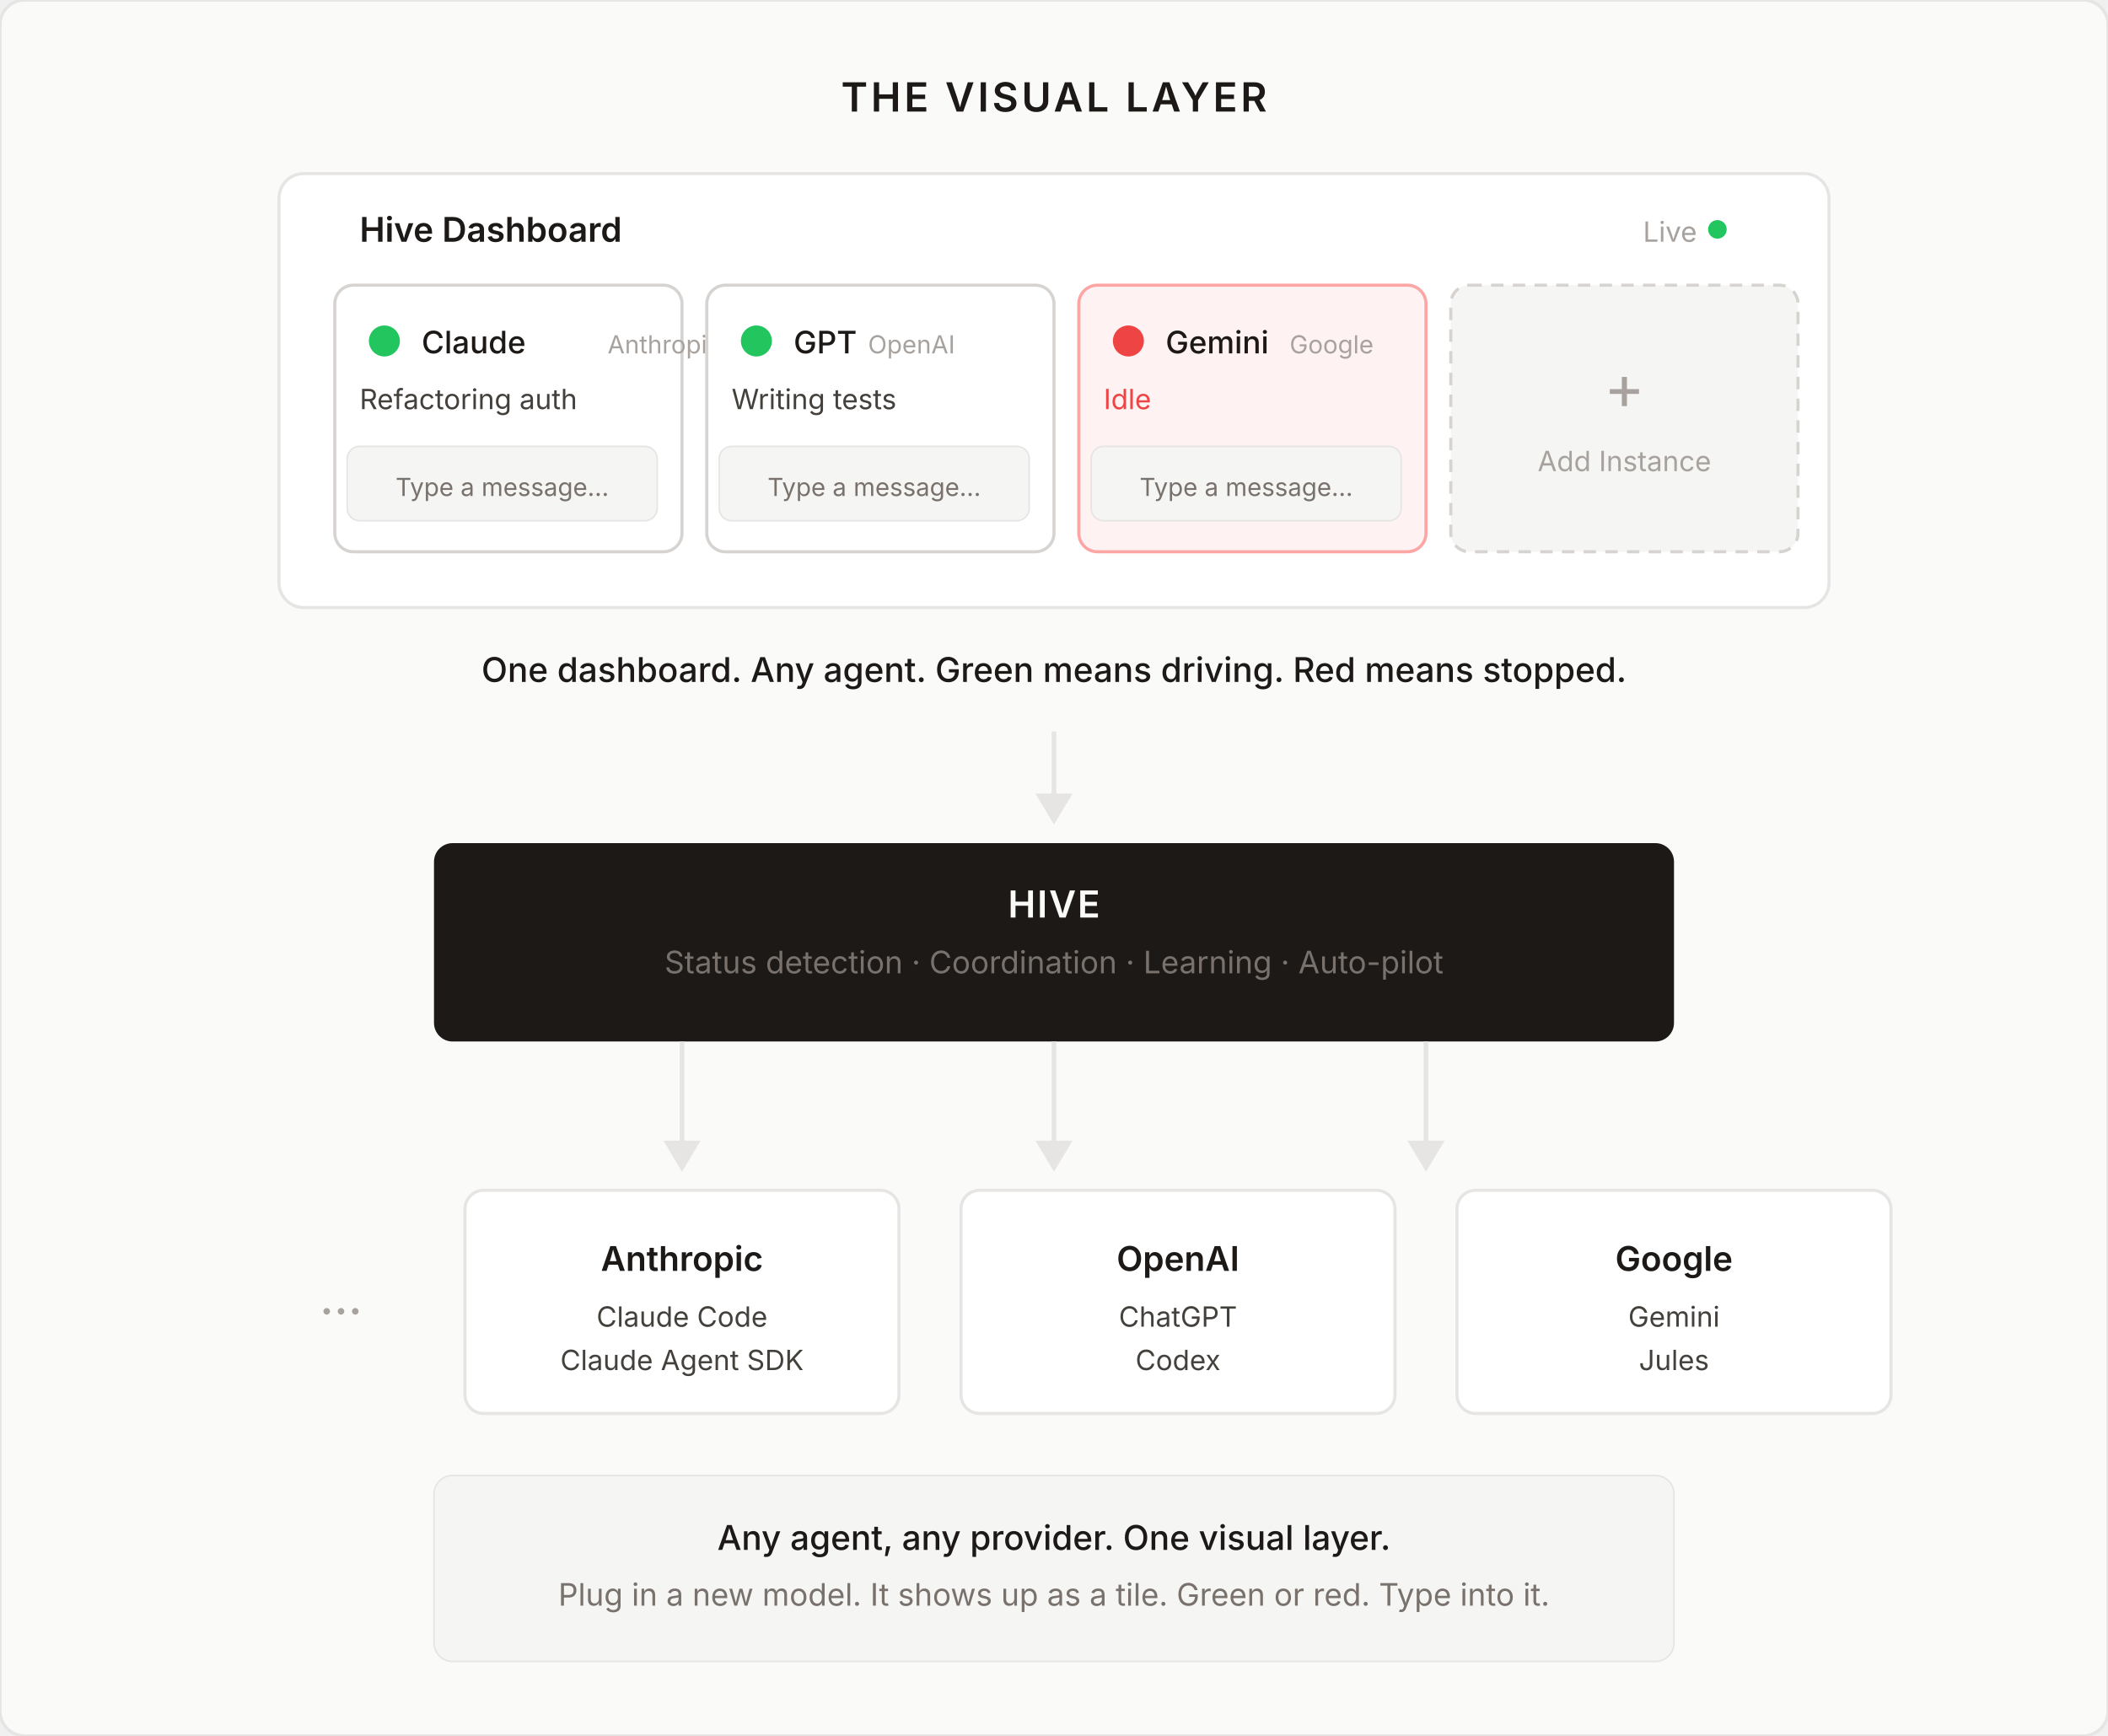
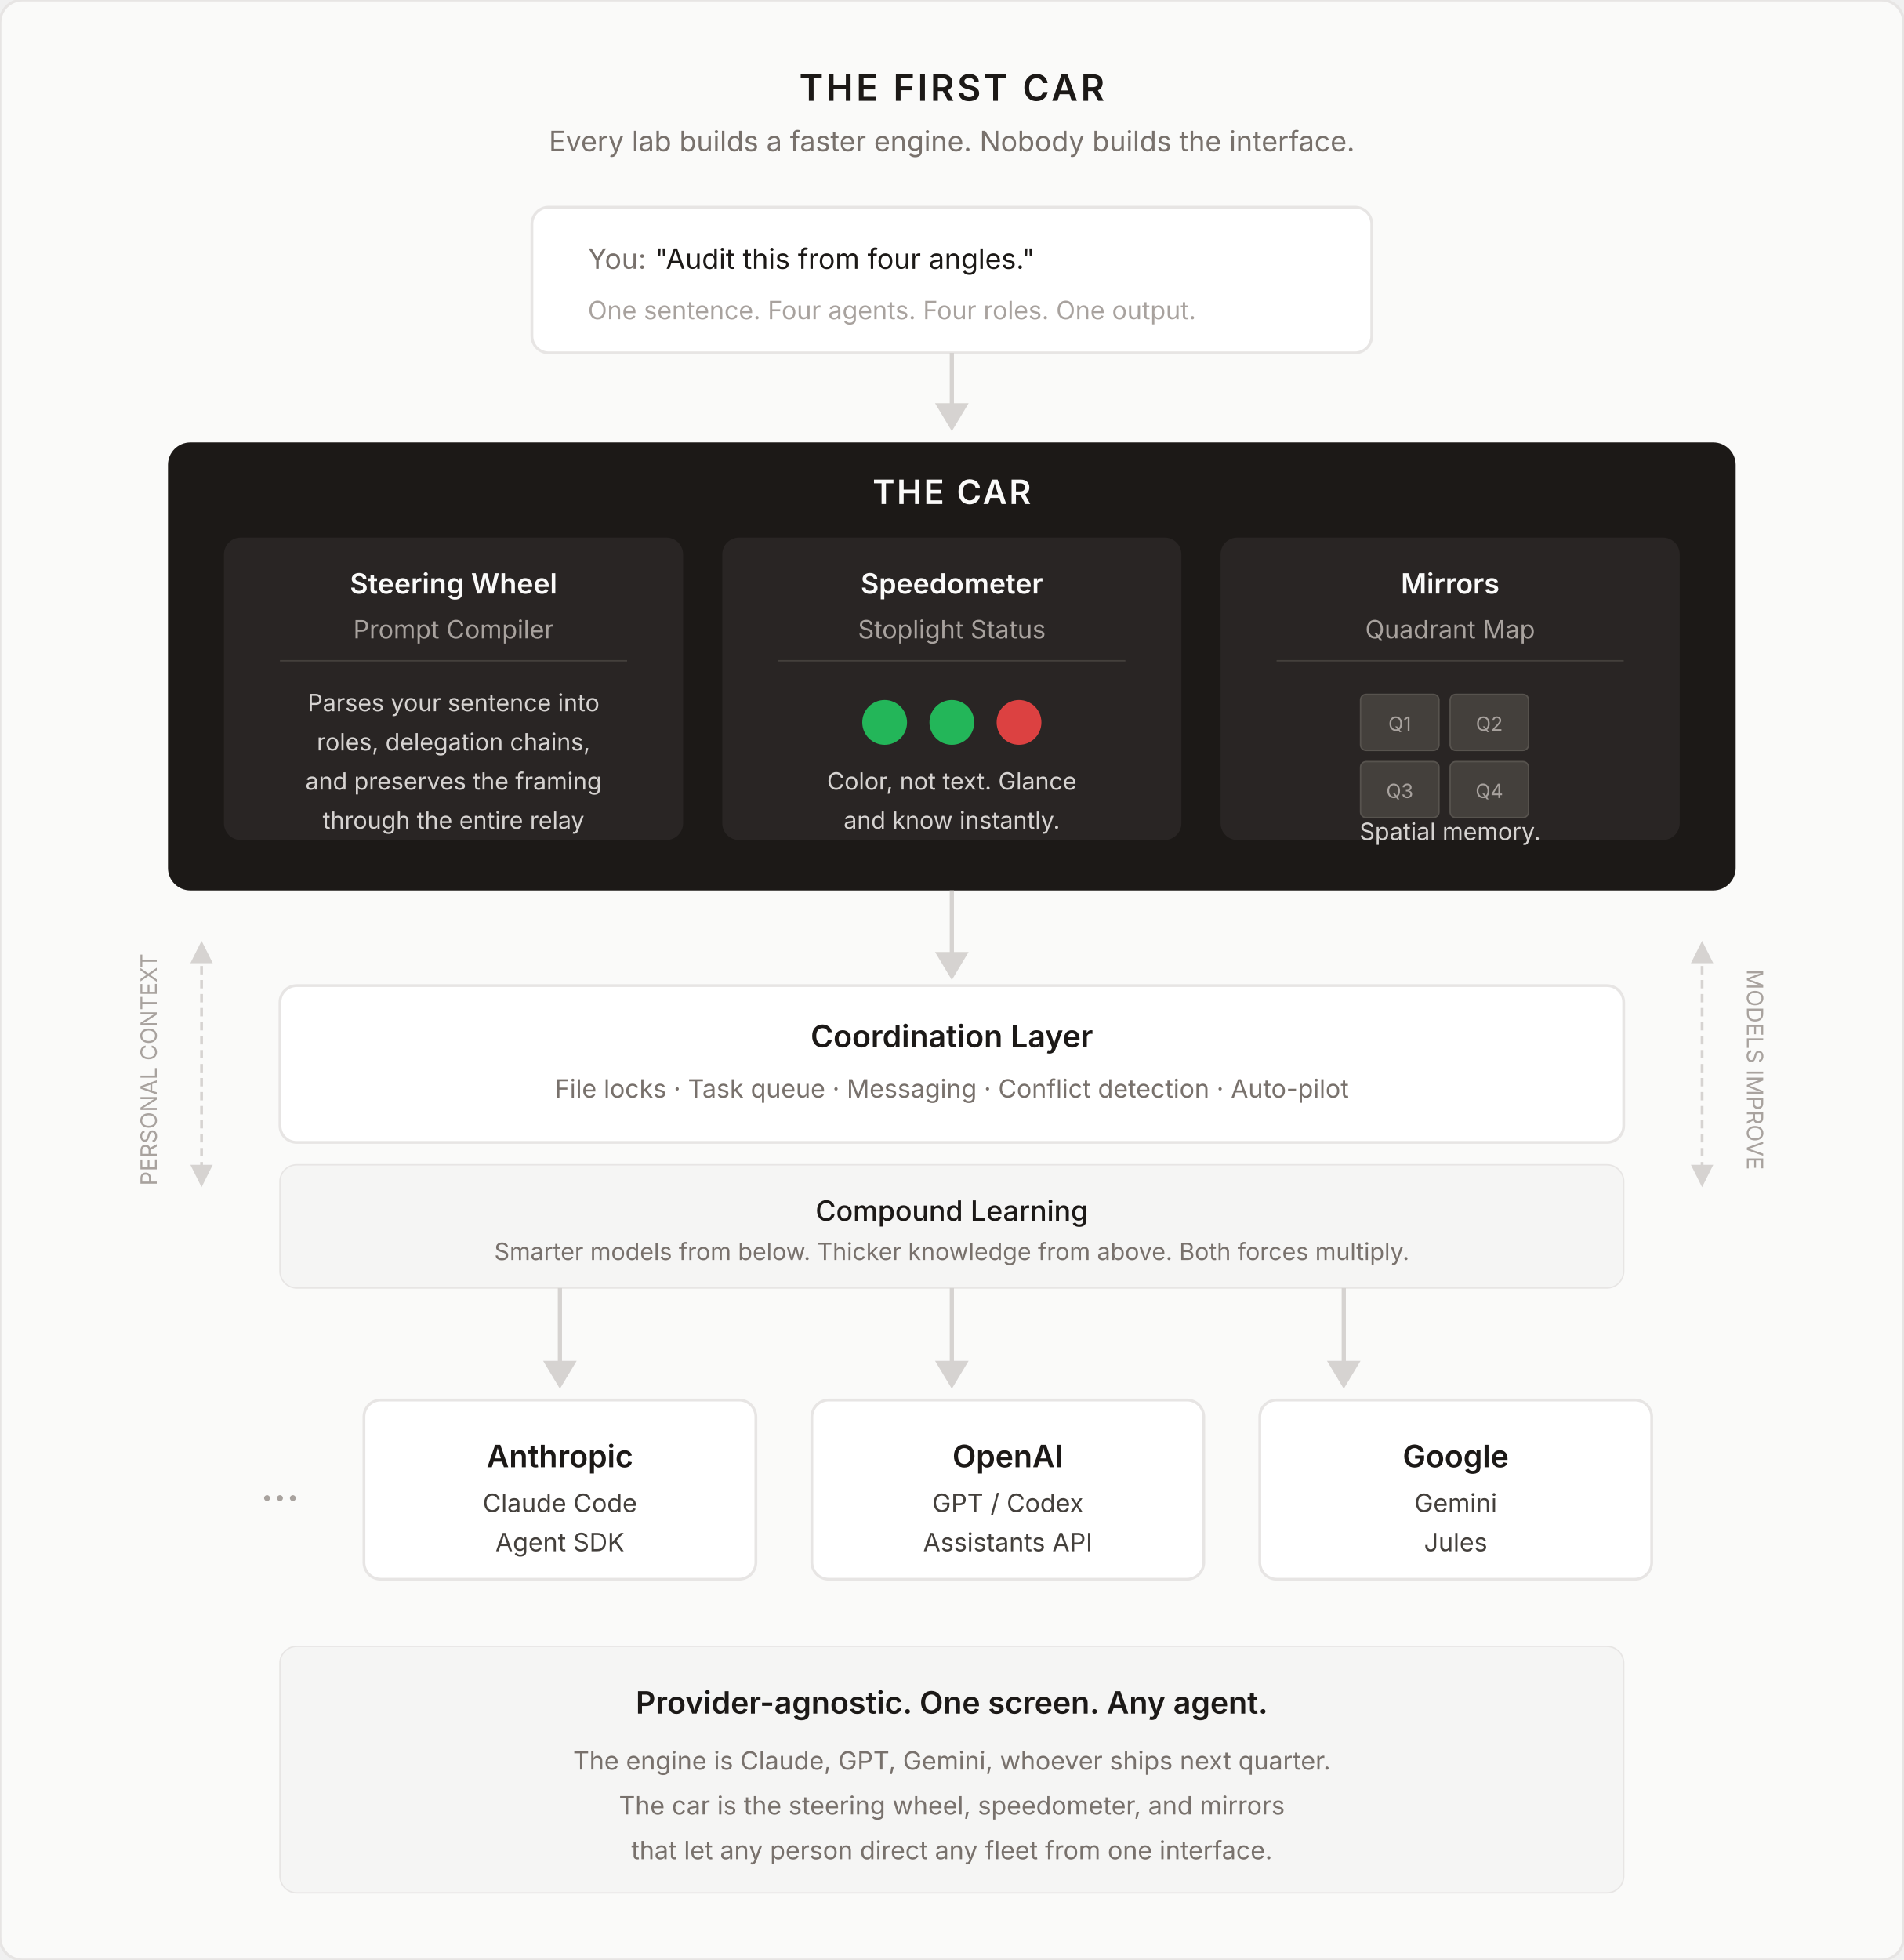
- <svg xmlns="http://www.w3.org/2000/svg" viewBox="0 0 680 560" fill="none">
+ <svg xmlns="http://www.w3.org/2000/svg" viewBox="0 0 680 700" fill="none">
  <style>
    text { font-family: -apple-system, BlinkMacSystemFont, 'Segoe UI', sans-serif; }
  </style>
-   <rect width="680" height="560" rx="8" fill="#fafaf9" stroke="#e7e5e4" stroke-width="1" />
-   <text x="340" y="36" text-anchor="middle" font-size="13" font-weight="600" fill="#1c1917" letter-spacing="0.08em">THE VISUAL LAYER</text>
-   <rect x="90" y="56" width="500" height="140" rx="8" fill="white" stroke="#e7e5e4" stroke-width="1" />
-   <text x="116" y="78" font-size="11" font-weight="600" fill="#1c1917">Hive Dashboard</text>
-   <text x="530" y="78" font-size="9" fill="#a8a29e">Live</text>
-   <circle cx="554" cy="74" r="3" fill="#22c55e" />
-   <rect x="108" y="92" width="112" height="86" rx="6" fill="white" stroke="#d6d3d1" stroke-width="1" />
-   <circle cx="124" cy="110" r="5" fill="#22c55e" />
-   <text x="136" y="114" font-size="10" font-weight="500" fill="#1c1917">Claude</text>
-   <text x="196" y="114" font-size="8" fill="#a8a29e">Anthropic</text>
-   <text x="116" y="132" font-size="9" fill="#44403c">Refactoring auth</text>
-   <rect x="112" y="144" width="100" height="24" rx="4" fill="#f5f5f4" stroke="#e7e5e4" stroke-width="0.5" />
-   <text x="162" y="160" text-anchor="middle" font-size="8" fill="#78716c">Type a message...</text>
-   <rect x="228" y="92" width="112" height="86" rx="6" fill="white" stroke="#d6d3d1" stroke-width="1" />
-   <circle cx="244" cy="110" r="5" fill="#22c55e" />
-   <text x="256" y="114" font-size="10" font-weight="500" fill="#1c1917">GPT</text>
-   <text x="280" y="114" font-size="8" fill="#a8a29e">OpenAI</text>
-   <text x="236" y="132" font-size="9" fill="#44403c">Writing tests</text>
-   <rect x="232" y="144" width="100" height="24" rx="4" fill="#f5f5f4" stroke="#e7e5e4" stroke-width="0.5" />
-   <text x="282" y="160" text-anchor="middle" font-size="8" fill="#78716c">Type a message...</text>
-   <rect x="348" y="92" width="112" height="86" rx="6" fill="#fef2f2" stroke="#fca5a5" stroke-width="1" />
-   <circle cx="364" cy="110" r="5" fill="#ef4444" />
-   <text x="376" y="114" font-size="10" font-weight="500" fill="#1c1917">Gemini</text>
-   <text x="416" y="114" font-size="8" fill="#a8a29e">Google</text>
-   <text x="356" y="132" font-size="9" fill="#ef4444">Idle</text>
-   <rect x="352" y="144" width="100" height="24" rx="4" fill="#f5f5f4" stroke="#e7e5e4" stroke-width="0.5" />
-   <text x="402" y="160" text-anchor="middle" font-size="8" fill="#78716c">Type a message...</text>
-   <rect x="468" y="92" width="112" height="86" rx="6" fill="#f5f5f4" stroke="#d6d3d1" stroke-width="1" stroke-dasharray="4,3" />
-   <text x="524" y="132" text-anchor="middle" font-size="20" fill="#a8a29e">+</text>
-   <text x="524" y="152" text-anchor="middle" font-size="9" fill="#a8a29e">Add Instance</text>
-   <text x="340" y="220" text-anchor="middle" font-size="11" font-weight="500" fill="#1c1917">One dashboard. Any agent. Green means driving. Red means stopped.</text>
-   <line x1="340" y1="236" x2="340" y2="260" stroke="#e7e5e4" stroke-width="1.5" />
-   <polygon points="334,256 340,266 346,256" fill="#e7e5e4" />
-   <rect x="140" y="272" width="400" height="64" rx="6" fill="#1c1917" />
-   <text x="340" y="296" text-anchor="middle" font-size="12" font-weight="600" fill="#fafaf9" letter-spacing="0.04em">HIVE</text>
-   <text x="340" y="314" text-anchor="middle" font-size="10" fill="#78716c">Status detection  ·  Coordination  ·  Learning  ·  Auto-pilot</text>
-   <line x1="220" y1="336" x2="220" y2="372" stroke="#e7e5e4" stroke-width="1.5" />
-   <polygon points="214,368 220,378 226,368" fill="#e7e5e4" />
-   <line x1="340" y1="336" x2="340" y2="372" stroke="#e7e5e4" stroke-width="1.5" />
-   <polygon points="334,368 340,378 346,368" fill="#e7e5e4" />
-   <line x1="460" y1="336" x2="460" y2="372" stroke="#e7e5e4" stroke-width="1.5" />
-   <polygon points="454,368 460,378 466,368" fill="#e7e5e4" />
-   <rect x="150" y="384" width="140" height="72" rx="6" fill="white" stroke="#e7e5e4" stroke-width="1" />
-   <text x="220" y="410" text-anchor="middle" font-size="11" font-weight="600" fill="#1c1917">Anthropic</text>
-   <text x="220" y="428" text-anchor="middle" font-size="9" fill="#44403c">Claude Code</text>
-   <text x="220" y="442" text-anchor="middle" font-size="9" fill="#44403c">Claude Agent SDK</text>
-   <rect x="310" y="384" width="140" height="72" rx="6" fill="white" stroke="#e7e5e4" stroke-width="1" />
-   <text x="380" y="410" text-anchor="middle" font-size="11" font-weight="600" fill="#1c1917">OpenAI</text>
-   <text x="380" y="428" text-anchor="middle" font-size="9" fill="#44403c">ChatGPT</text>
-   <text x="380" y="442" text-anchor="middle" font-size="9" fill="#44403c">Codex</text>
-   <rect x="470" y="384" width="140" height="72" rx="6" fill="white" stroke="#e7e5e4" stroke-width="1" />
-   <text x="540" y="410" text-anchor="middle" font-size="11" font-weight="600" fill="#1c1917">Google</text>
-   <text x="540" y="428" text-anchor="middle" font-size="9" fill="#44403c">Gemini</text>
-   <text x="540" y="442" text-anchor="middle" font-size="9" fill="#44403c">Jules</text>
-   <text x="110" y="424" text-anchor="middle" font-size="16" fill="#a8a29e">...</text>
-   <rect x="140" y="476" width="400" height="60" rx="6" fill="#f5f5f4" stroke="#e7e5e4" stroke-width="0.5" />
-   <text x="340" y="500" text-anchor="middle" font-size="11" font-weight="500" fill="#1c1917">Any agent, any provider. One visual layer.</text>
-   <text x="340" y="518" text-anchor="middle" font-size="10" fill="#78716c">Plug in a new model. It shows up as a tile. Green or red. Type into it.</text>
+   <rect width="680" height="700" rx="8" fill="#fafaf9" stroke="#e7e5e4" stroke-width="1" />
+   <text x="340" y="36" text-anchor="middle" font-size="13" font-weight="600" fill="#1c1917" letter-spacing="0.08em">THE FIRST CAR</text>
+   <text x="340" y="54" text-anchor="middle" font-size="10" fill="#78716c">Every lab builds a faster engine. Nobody builds the interface.</text>
+   <rect x="190" y="74" width="300" height="52" rx="6" fill="white" stroke="#e7e5e4" stroke-width="1" />
+   <text x="210" y="96" font-size="10" fill="#78716c">You:</text>
+   <text x="234" y="96" font-size="10" fill="#1c1917">"Audit this from four angles."</text>
+   <text x="210" y="114" font-size="9" fill="#a8a29e">One sentence. Four agents. Four roles. One output.</text>
+   <line x1="340" y1="126" x2="340" y2="148" stroke="#d6d3d1" stroke-width="1.5" />
+   <polygon points="334,144 340,154 346,144" fill="#d6d3d1" />
+   <rect x="60" y="158" width="560" height="160" rx="8" fill="#1c1917" />
+   <text x="340" y="180" text-anchor="middle" font-size="12" font-weight="600" fill="#fafaf9" letter-spacing="0.06em">THE CAR</text>
+   <rect x="80" y="192" width="164" height="108" rx="6" fill="#292524" />
+   <text x="162" y="212" text-anchor="middle" font-size="10" font-weight="600" fill="#fafaf9">Steering Wheel</text>
+   <text x="162" y="228" text-anchor="middle" font-size="9" fill="#a8a29e">Prompt Compiler</text>
+   <line x1="100" y1="236" x2="224" y2="236" stroke="#44403c" stroke-width="0.5" />
+   <text x="162" y="254" text-anchor="middle" font-size="8.5" fill="#d6d3d1">Parses your sentence into</text>
+   <text x="162" y="268" text-anchor="middle" font-size="8.5" fill="#d6d3d1">roles, delegation chains,</text>
+   <text x="162" y="282" text-anchor="middle" font-size="8.5" fill="#d6d3d1">and preserves the framing</text>
+   <text x="162" y="296" text-anchor="middle" font-size="8.5" fill="#d6d3d1">through the entire relay</text>
+   <rect x="258" y="192" width="164" height="108" rx="6" fill="#292524" />
+   <text x="340" y="212" text-anchor="middle" font-size="10" font-weight="600" fill="#fafaf9">Speedometer</text>
+   <text x="340" y="228" text-anchor="middle" font-size="9" fill="#a8a29e">Stoplight Status</text>
+   <line x1="278" y1="236" x2="402" y2="236" stroke="#44403c" stroke-width="0.5" />
+   <circle cx="316" cy="258" r="8" fill="#22c55e" opacity="0.9" />
+   <circle cx="340" cy="258" r="8" fill="#22c55e" opacity="0.9" />
+   <circle cx="364" cy="258" r="8" fill="#ef4444" opacity="0.9" />
+   <text x="340" y="282" text-anchor="middle" font-size="8.5" fill="#d6d3d1">Color, not text. Glance</text>
+   <text x="340" y="296" text-anchor="middle" font-size="8.5" fill="#d6d3d1">and know instantly.</text>
+   <rect x="436" y="192" width="164" height="108" rx="6" fill="#292524" />
+   <text x="518" y="212" text-anchor="middle" font-size="10" font-weight="600" fill="#fafaf9">Mirrors</text>
+   <text x="518" y="228" text-anchor="middle" font-size="9" fill="#a8a29e">Quadrant Map</text>
+   <line x1="456" y1="236" x2="580" y2="236" stroke="#44403c" stroke-width="0.5" />
+   <rect x="486" y="248" width="28" height="20" rx="2" fill="#44403c" stroke="#57534e" stroke-width="0.5" />
+   <text x="500" y="261" text-anchor="middle" font-size="7" fill="#a8a29e">Q1</text>
+   <rect x="518" y="248" width="28" height="20" rx="2" fill="#44403c" stroke="#57534e" stroke-width="0.5" />
+   <text x="532" y="261" text-anchor="middle" font-size="7" fill="#a8a29e">Q2</text>
+   <rect x="486" y="272" width="28" height="20" rx="2" fill="#44403c" stroke="#57534e" stroke-width="0.5" />
+   <text x="500" y="285" text-anchor="middle" font-size="7" fill="#a8a29e">Q3</text>
+   <rect x="518" y="272" width="28" height="20" rx="2" fill="#44403c" stroke="#57534e" stroke-width="0.5" />
+   <text x="532" y="285" text-anchor="middle" font-size="7" fill="#a8a29e">Q4</text>
+   <text x="518" y="300" text-anchor="middle" font-size="8.5" fill="#d6d3d1">Spatial memory.</text>
+   <line x1="340" y1="318" x2="340" y2="344" stroke="#d6d3d1" stroke-width="1.5" />
+   <polygon points="334,340 340,350 346,340" fill="#d6d3d1" />
+   <rect x="100" y="352" width="480" height="56" rx="6" fill="white" stroke="#e7e5e4" stroke-width="1" />
+   <text x="340" y="374" text-anchor="middle" font-size="11" font-weight="600" fill="#1c1917">Coordination Layer</text>
+   <text x="340" y="392" text-anchor="middle" font-size="9" fill="#78716c">File locks  ·  Task queue  ·  Messaging  ·  Conflict detection  ·  Auto-pilot</text>
+   <text x="56" y="382" text-anchor="middle" font-size="8" fill="#a8a29e" transform="rotate(-90, 56, 382)">PERSONAL CONTEXT</text>
+   <line x1="72" y1="340" x2="72" y2="420" stroke="#d6d3d1" stroke-width="1" stroke-dasharray="3,2" />
+   <polygon points="68,344 72,336 76,344" fill="#d6d3d1" />
+   <polygon points="68,416 72,424 76,416" fill="#d6d3d1" />
+   <text x="624" y="382" text-anchor="middle" font-size="8" fill="#a8a29e" transform="rotate(90, 624, 382)">MODELS IMPROVE</text>
+   <line x1="608" y1="340" x2="608" y2="420" stroke="#d6d3d1" stroke-width="1" stroke-dasharray="3,2" />
+   <polygon points="604,344 608,336 612,344" fill="#d6d3d1" />
+   <polygon points="604,416 608,424 612,416" fill="#d6d3d1" />
+   <rect x="100" y="416" width="480" height="44" rx="6" fill="#f5f5f4" stroke="#e7e5e4" stroke-width="0.5" />
+   <text x="340" y="436" text-anchor="middle" font-size="10" font-weight="500" fill="#1c1917">Compound Learning</text>
+   <text x="340" y="450" text-anchor="middle" font-size="8.5" fill="#78716c">Smarter models from below. Thicker knowledge from above. Both forces multiply.</text>
+   <line x1="200" y1="460" x2="200" y2="490" stroke="#d6d3d1" stroke-width="1.5" />
+   <polygon points="194,486 200,496 206,486" fill="#d6d3d1" />
+   <line x1="340" y1="460" x2="340" y2="490" stroke="#d6d3d1" stroke-width="1.5" />
+   <polygon points="334,486 340,496 346,486" fill="#d6d3d1" />
+   <line x1="480" y1="460" x2="480" y2="490" stroke="#d6d3d1" stroke-width="1.5" />
+   <polygon points="474,486 480,496 486,486" fill="#d6d3d1" />
+   <rect x="130" y="500" width="140" height="64" rx="6" fill="white" stroke="#e7e5e4" stroke-width="1" />
+   <text x="200" y="524" text-anchor="middle" font-size="11" font-weight="600" fill="#1c1917">Anthropic</text>
+   <text x="200" y="540" text-anchor="middle" font-size="9" fill="#44403c">Claude Code</text>
+   <text x="200" y="554" text-anchor="middle" font-size="9" fill="#44403c">Agent SDK</text>
+   <rect x="290" y="500" width="140" height="64" rx="6" fill="white" stroke="#e7e5e4" stroke-width="1" />
+   <text x="360" y="524" text-anchor="middle" font-size="11" font-weight="600" fill="#1c1917">OpenAI</text>
+   <text x="360" y="540" text-anchor="middle" font-size="9" fill="#44403c">GPT / Codex</text>
+   <text x="360" y="554" text-anchor="middle" font-size="9" fill="#44403c">Assistants API</text>
+   <rect x="450" y="500" width="140" height="64" rx="6" fill="white" stroke="#e7e5e4" stroke-width="1" />
+   <text x="520" y="524" text-anchor="middle" font-size="11" font-weight="600" fill="#1c1917">Google</text>
+   <text x="520" y="540" text-anchor="middle" font-size="9" fill="#44403c">Gemini</text>
+   <text x="520" y="554" text-anchor="middle" font-size="9" fill="#44403c">Jules</text>
+   <text x="100" y="536" text-anchor="middle" font-size="16" fill="#a8a29e">...</text>
+   <rect x="100" y="588" width="480" height="88" rx="6" fill="#f5f5f4" stroke="#e7e5e4" stroke-width="0.5" />
+   <text x="340" y="612" text-anchor="middle" font-size="11" font-weight="600" fill="#1c1917">Provider-agnostic. One screen. Any agent.</text>
+   <text x="340" y="632" text-anchor="middle" font-size="9" fill="#78716c">The engine is Claude, GPT, Gemini, whoever ships next quarter.</text>
+   <text x="340" y="648" text-anchor="middle" font-size="9" fill="#78716c">The car is the steering wheel, speedometer, and mirrors</text>
+   <text x="340" y="664" text-anchor="middle" font-size="9" fill="#78716c">that let any person direct any fleet from one interface.</text>
</svg>
